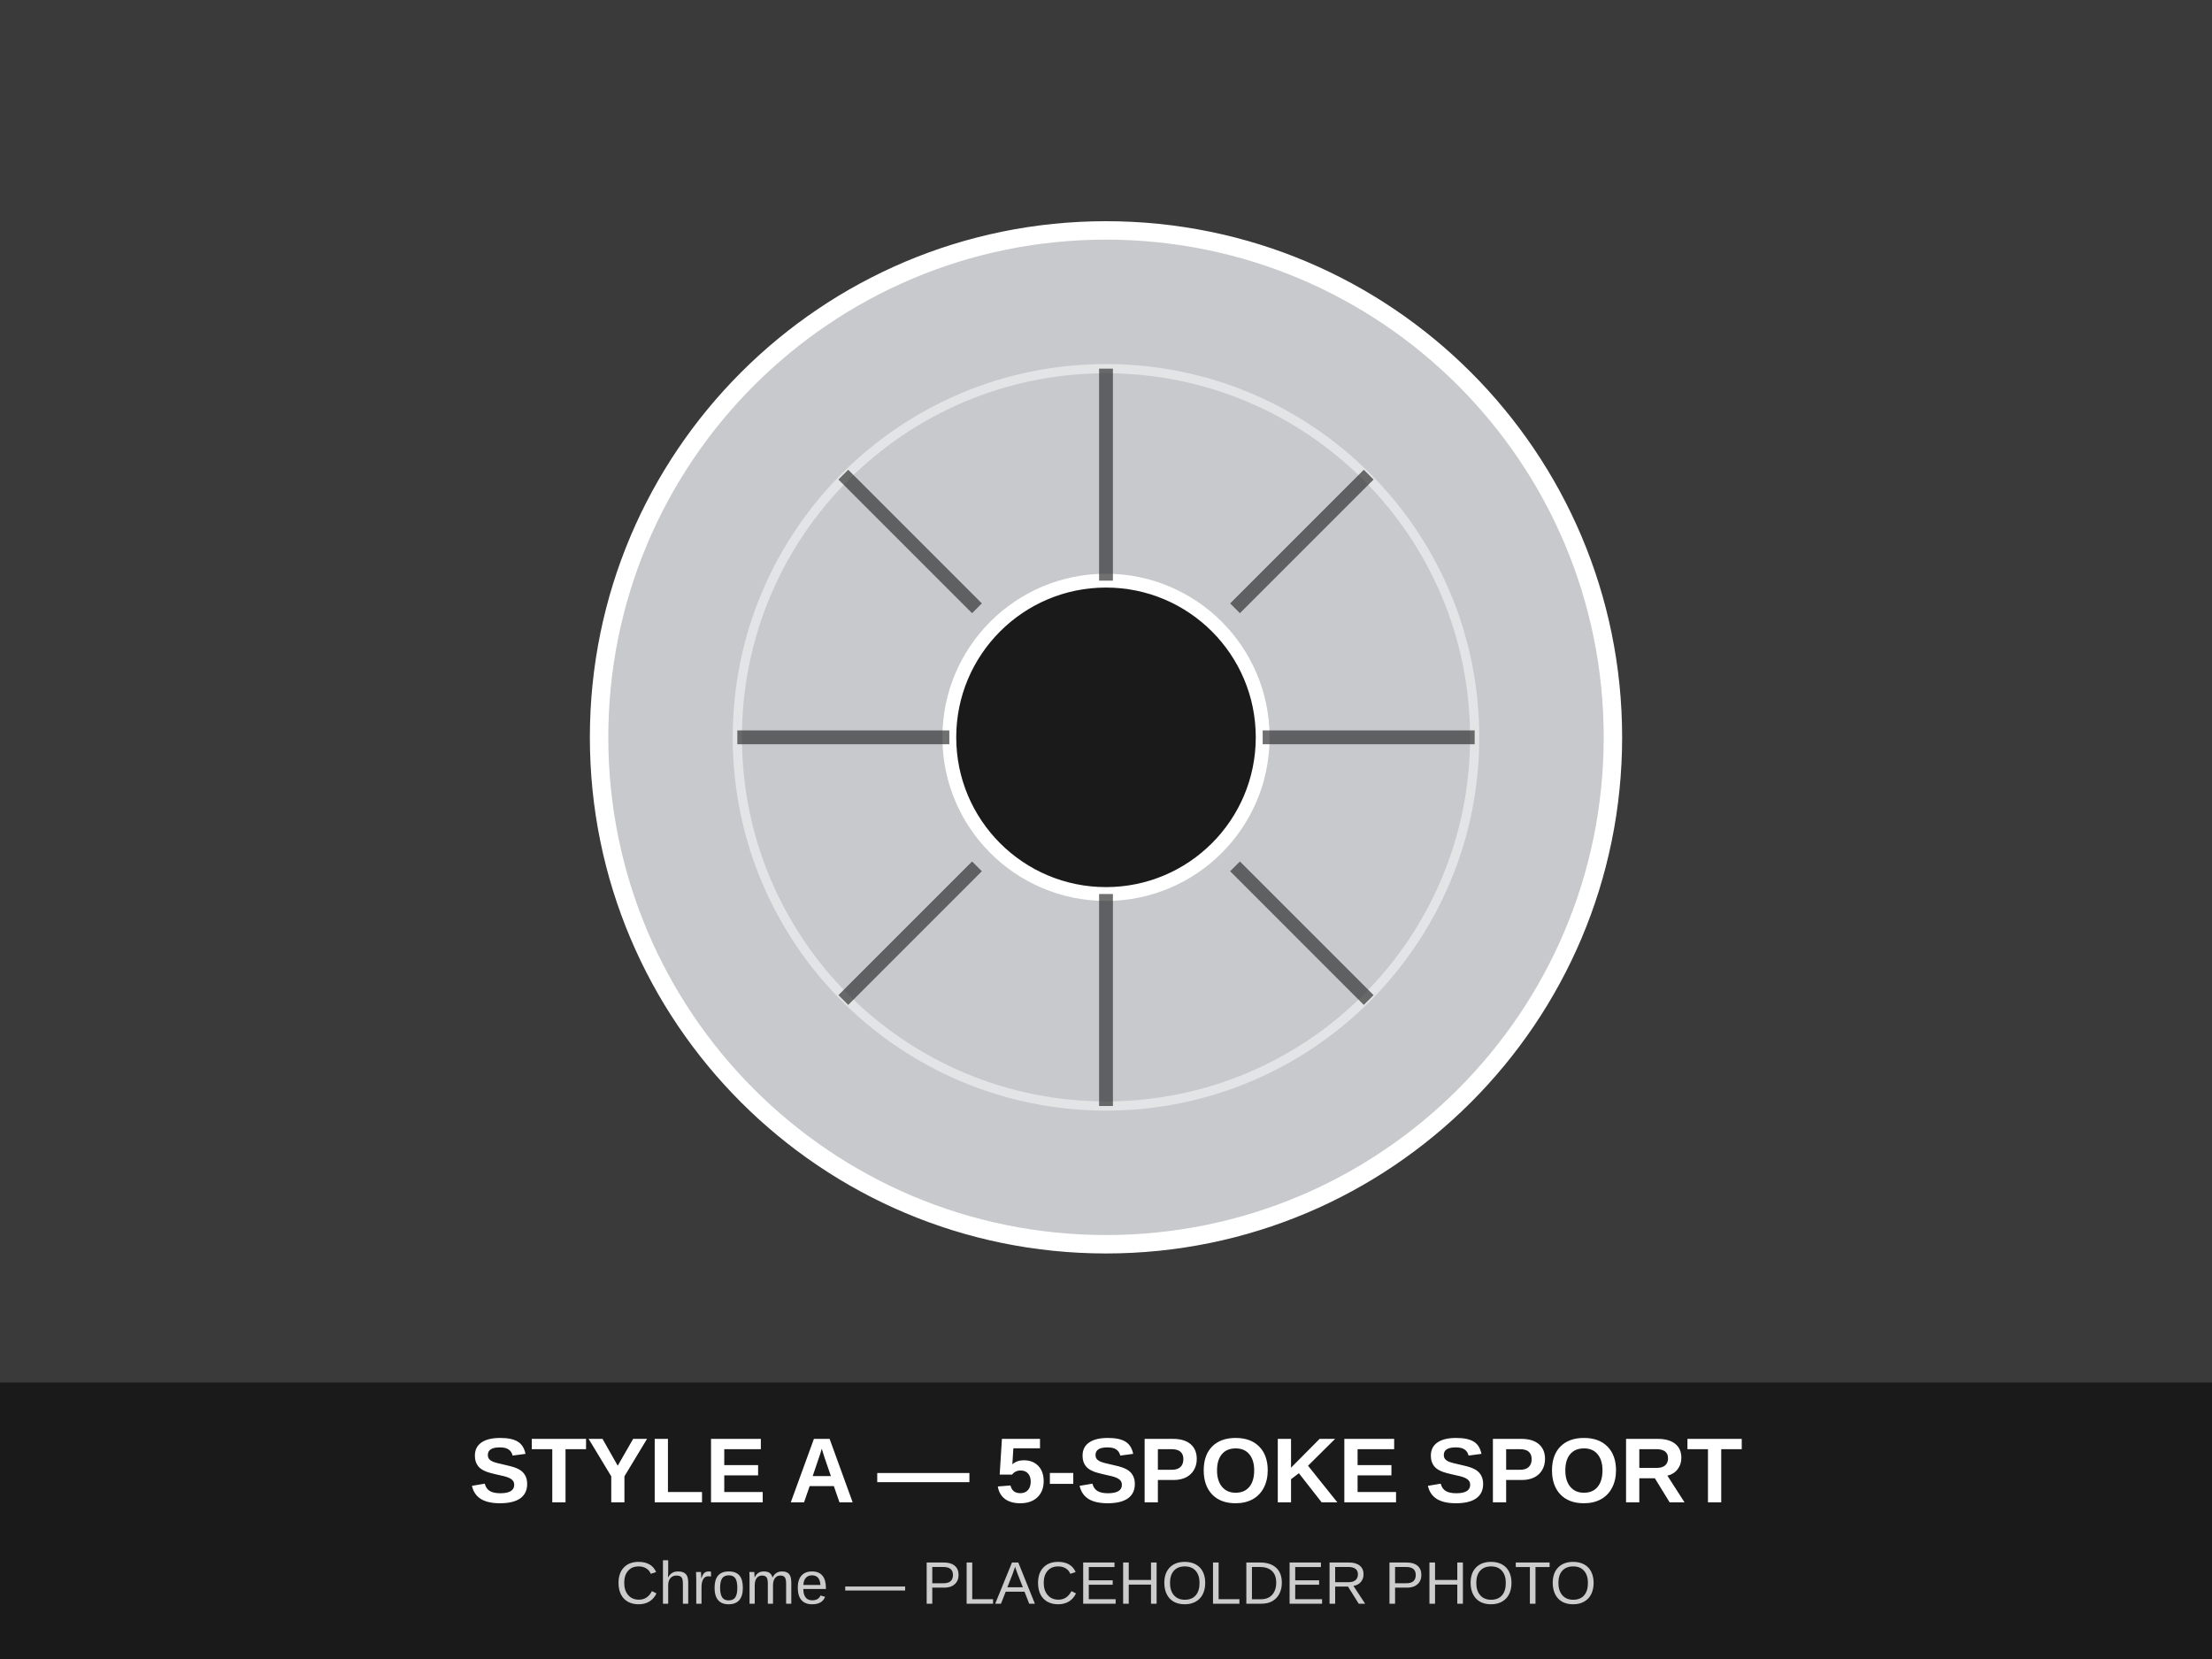
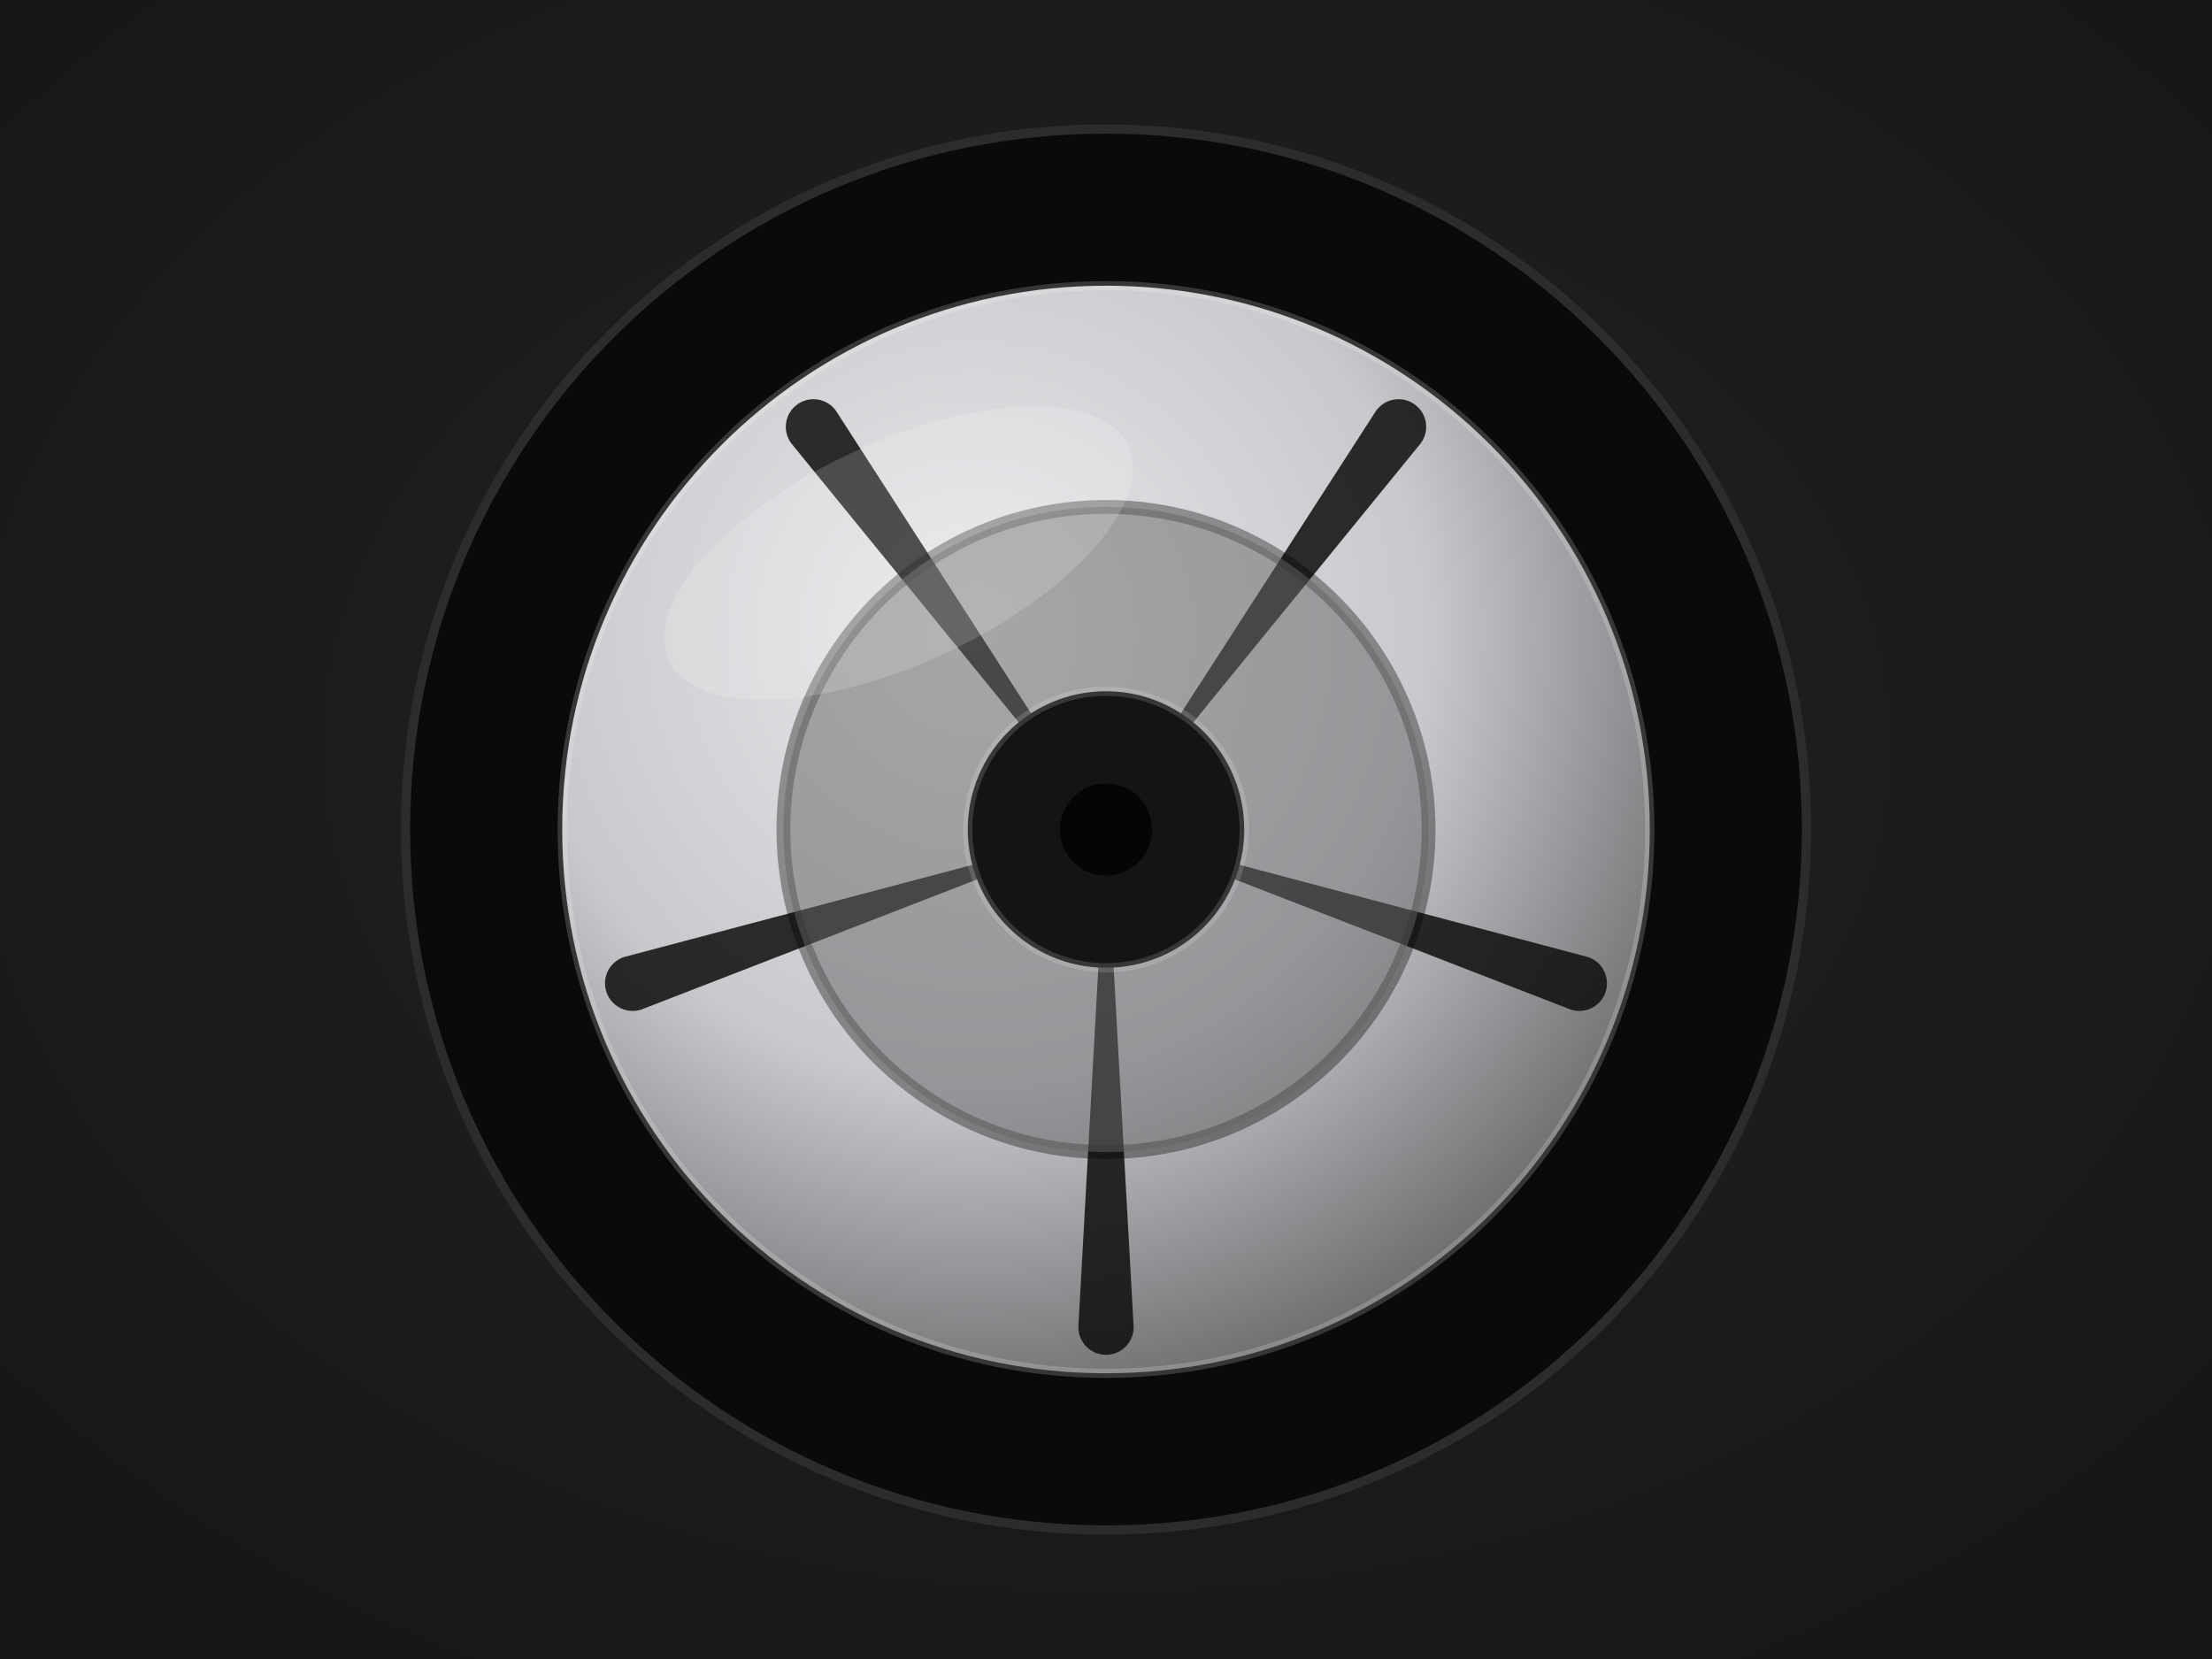
- <svg xmlns="http://www.w3.org/2000/svg" viewBox="0 0 480 360" width="480" height="360" role="img" aria-label="STYLE A — 5-SPOKE SPORT Chrome placeholder photo">
-   <rect width="480" height="360" fill="#3a3a3a" />
-   <circle cx="240" cy="160" r="110" fill="#C7C9CC" stroke="#ffffff" stroke-width="4" />
-   <circle cx="240" cy="160" r="80" fill="none" stroke="#ffffff" stroke-width="2" opacity="0.5" />
-   <circle cx="240" cy="160" r="34" fill="#1a1a1a" stroke="#ffffff" stroke-width="3" />
-   <g stroke="#333333" stroke-width="3" opacity="0.7">
-     <line x1="240" y1="80" x2="240" y2="126" />
-     <line x1="240" y1="240" x2="240" y2="194" />
-     <line x1="160" y1="160" x2="206" y2="160" />
-     <line x1="320" y1="160" x2="274" y2="160" />
-     <line x1="183" y1="103" x2="212" y2="132" />
-     <line x1="297" y1="217" x2="268" y2="188" />
-     <line x1="297" y1="103" x2="268" y2="132" />
-     <line x1="183" y1="217" x2="212" y2="188" />
-   </g>
-   <rect x="0" y="300" width="480" height="60" fill="#000000" opacity="0.55" />
-   <text x="240" y="326" text-anchor="middle" font-family="Arial, Helvetica, sans-serif" font-size="20" font-weight="bold" fill="#ffffff">STYLE A — 5-SPOKE SPORT</text>
-   <text x="240" y="348" text-anchor="middle" font-family="Arial, Helvetica, sans-serif" font-size="13" fill="#cccccc">Chrome — PLACEHOLDER PHOTO</text>
+ <svg xmlns="http://www.w3.org/2000/svg" viewBox="0 0 480 360" width="480" height="360" role="img" aria-label="Style A coated in Chrome">
+   <defs>
+     <radialGradient id="grad_Style_A_coated_in_Chrome" cx="38%" cy="32%" r="75%">
+       <stop offset="0%" stop-color="#e9e9eb" />
+       <stop offset="55%" stop-color="#C7C9CC" />
+       <stop offset="100%" stop-color="#646466" />
+     </radialGradient>
+     <radialGradient id="bg_glow" cx="50%" cy="45%" r="70%">
+       <stop offset="0%" stop-color="#232323" />
+       <stop offset="100%" stop-color="#161616" />
+     </radialGradient>
+   </defs>
+   <rect width="480" height="360" fill="url(#bg_glow)" />
+   <circle cx="240" cy="180" r="152" fill="#0a0a0a" />
+   <circle cx="240" cy="180" r="152" fill="none" stroke="#2c2c2c" stroke-width="2" />
+   <circle cx="240" cy="180" r="118" fill="url(#grad_Style_A_coated_in_Chrome)" stroke="rgba(255,255,255,0.18)" stroke-width="2" />
+   <path d="M240,180 L246,72 A6,6 0 0 0 234,72 Z" fill="#0d0d0d" opacity="0.85" transform="rotate(36 240 180)" />
+   <path d="M240,180 L246,72 A6,6 0 0 0 234,72 Z" fill="#0d0d0d" opacity="0.85" transform="rotate(108 240 180)" />
+   <path d="M240,180 L246,72 A6,6 0 0 0 234,72 Z" fill="#0d0d0d" opacity="0.85" transform="rotate(180 240 180)" />
+   <path d="M240,180 L246,72 A6,6 0 0 0 234,72 Z" fill="#0d0d0d" opacity="0.85" transform="rotate(252 240 180)" />
+   <path d="M240,180 L246,72 A6,6 0 0 0 234,72 Z" fill="#0d0d0d" opacity="0.85" transform="rotate(324 240 180)" />
+   <circle cx="240" cy="180" r="70" fill="none" stroke="rgba(0,0,0,0.35)" stroke-width="3" />
+   <circle cx="240" cy="180" r="70" fill="#646466" opacity="0.5" />
+   <circle cx="240" cy="180" r="30" fill="#141414" stroke="rgba(255,255,255,0.15)" stroke-width="2" />
+   <circle cx="240" cy="180" r="10" fill="#050505" />
+   <ellipse cx="195" cy="120" rx="55" ry="24" fill="#ffffff" opacity="0.16" transform="rotate(-25 195 120)" />
</svg>
